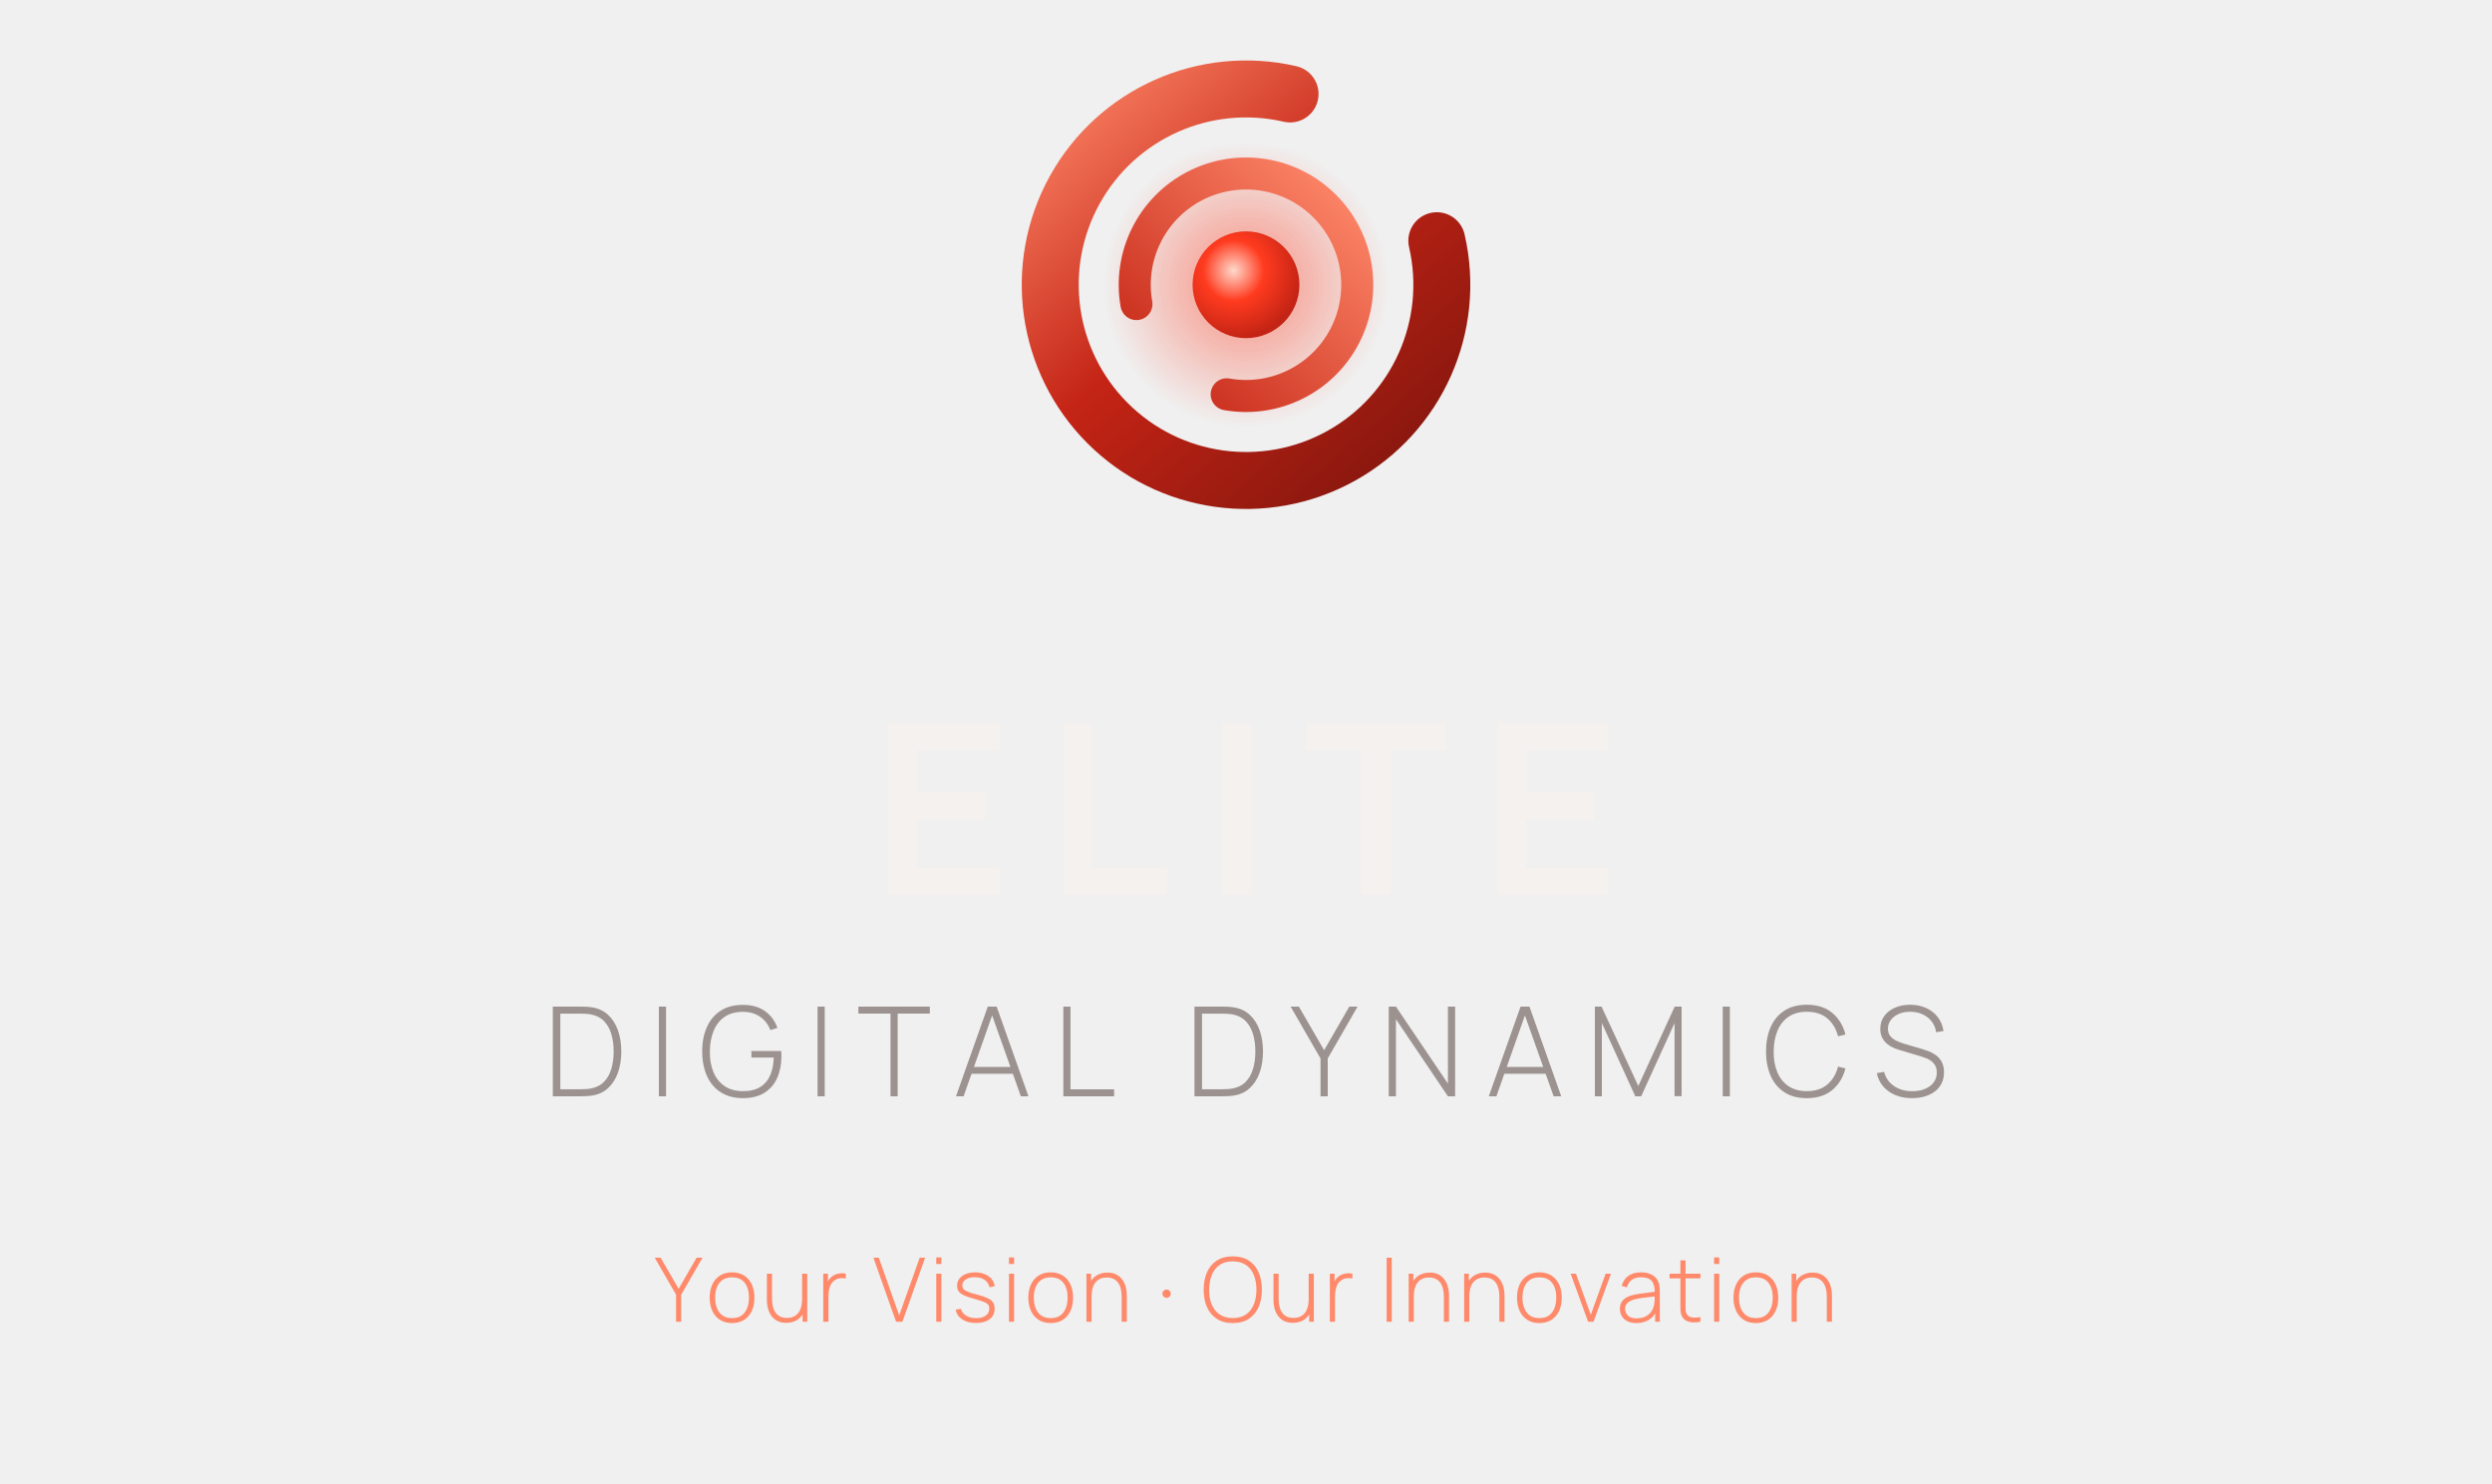
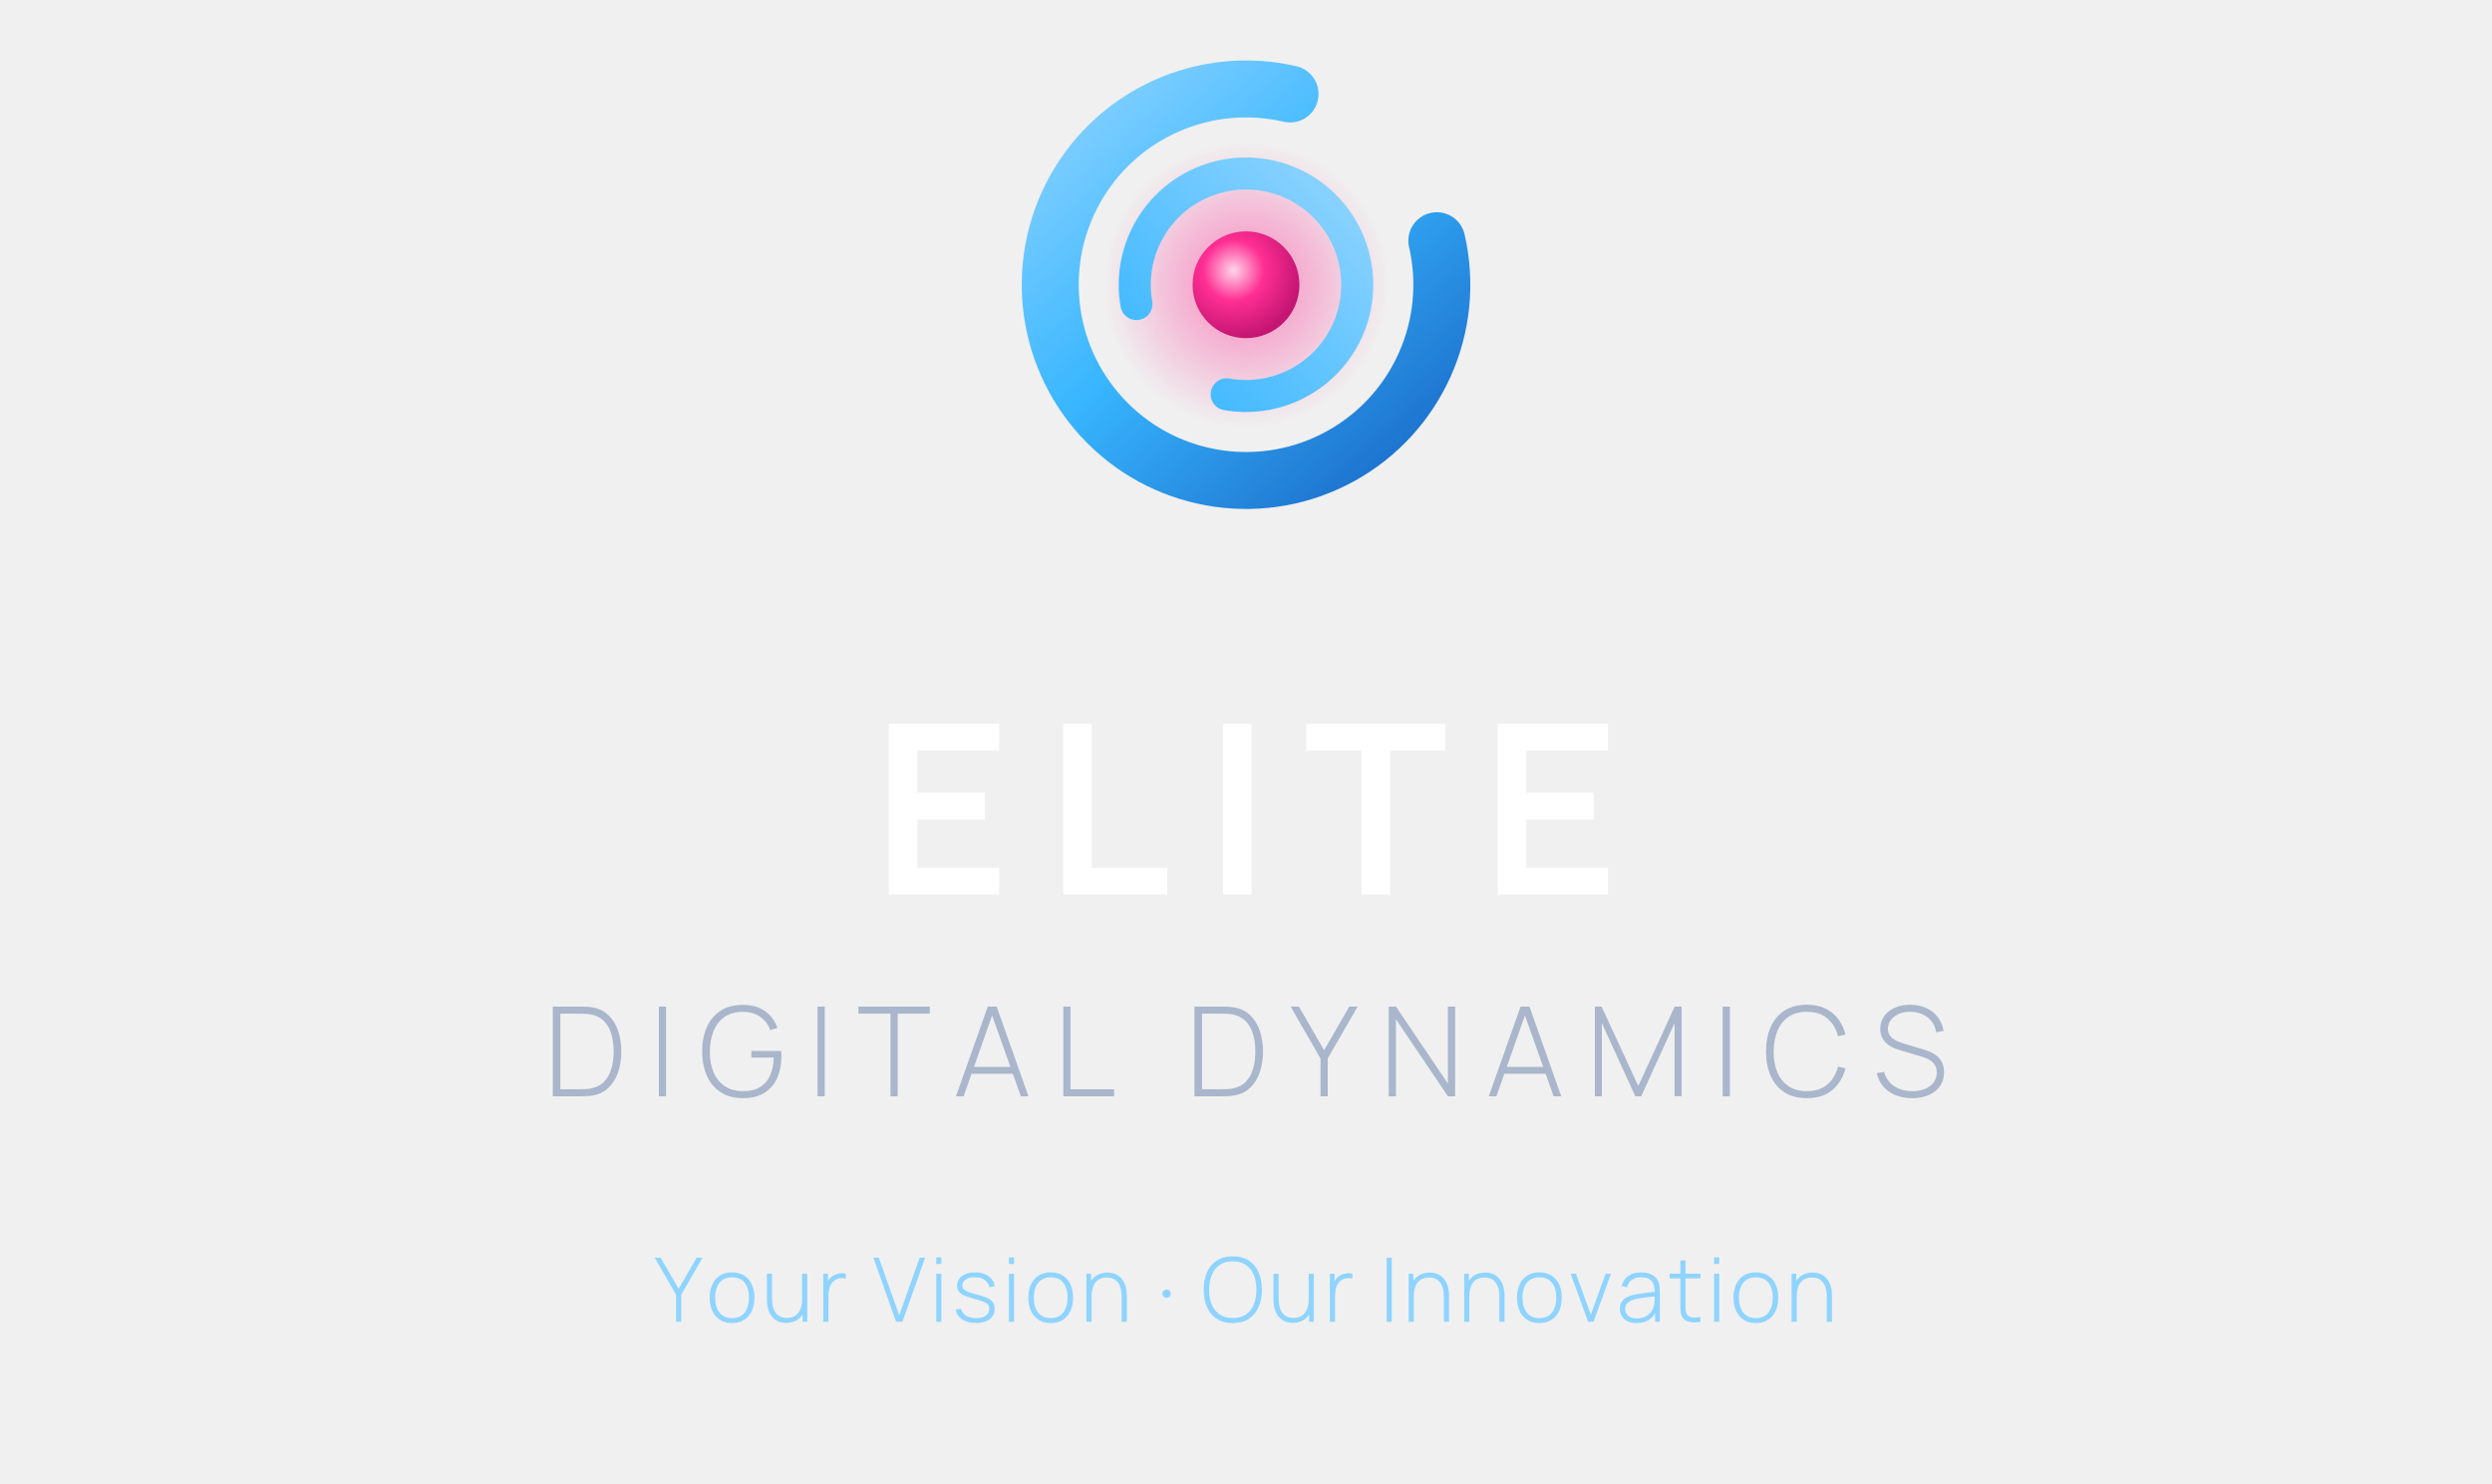
<svg xmlns="http://www.w3.org/2000/svg" width="420" height="250" viewBox="0 0 420 250" role="img" aria-label="Elite Digital Dynamics, Your Vision Our Innovation">
  <g transform="translate(162.0 0) scale(1.5)">
    <defs>
      <linearGradient id="rings" x1="10" y1="8" x2="54" y2="58" gradientUnits="userSpaceOnUse">
-         <stop offset="0" stop-color="#FF8A6B" />
-         <stop offset=".45" stop-color="#C42415" />
-         <stop offset="1" stop-color="#7A140D" />
+         <stop offset="0" stop-color="#8FD4FF" />
+         <stop offset=".45" stop-color="#38B6FF" />
+         <stop offset="1" stop-color="#1560C0" />
      </linearGradient>
      <linearGradient id="inners" x1="44" y1="20" x2="20" y2="44" gradientUnits="userSpaceOnUse">
-         <stop offset="0" stop-color="#FF8A6B" />
-         <stop offset="1" stop-color="#C42415" />
+         <stop offset="0" stop-color="#8FD4FF" />
+         <stop offset="1" stop-color="#38B6FF" />
      </linearGradient>
      <radialGradient id="cores" cx="30.6" cy="30.4" r="7.6" gradientUnits="userSpaceOnUse">
-         <stop offset="0" stop-color="#FFD9CC" />
-         <stop offset=".45" stop-color="#FF3B1F" />
-         <stop offset="1" stop-color="#C42415" />
+         <stop offset="0" stop-color="#FFD6EA" />
+         <stop offset=".45" stop-color="#FF2E93" />
+         <stop offset="1" stop-color="#C41572" />
      </radialGradient>
      <radialGradient id="glows" cx="32" cy="32" r="16" gradientUnits="userSpaceOnUse">
-         <stop offset="0" stop-color="#FF3B1F" stop-opacity=".55" />
-         <stop offset="1" stop-color="#FF3B1F" stop-opacity="0" />
+         <stop offset="0" stop-color="#FF2E93" stop-opacity=".55" />
+         <stop offset="1" stop-color="#FF2E93" stop-opacity="0" />
      </radialGradient>
    </defs>
    <circle cx="32" cy="32" r="16" fill="url(#glows)" />
    <path d="M53.44 27.05A22 22 0 1 1 36.95 10.56" fill="none" stroke="url(#rings)" stroke-width="6.4" stroke-linecap="round" />
    <path d="M19.69 34.17A12.5 12.5 0 1 1 29.83 44.31" fill="none" stroke="url(#inners)" stroke-width="3.6" stroke-linecap="round" />
    <circle cx="32" cy="32" r="6" fill="url(#cores)" />
  </g>
-   <path transform="translate(146.99 150.8)" d="M2.8 0.0V-28.8H21.4V-24.28H7.62V-17.18H19.0V-12.66H7.62V-4.52H21.4V0.0Z M32.2 0.0V-28.8H37.02V-4.52H49.74V0.0Z M59.14 0.0V-28.8H63.96V0.0Z M82.48 0.0V-24.28H73.16V-28.8H96.62V-24.28H87.3V0.0Z M105.42 0.0V-28.8H124.02V-24.28H110.24V-17.18H121.62V-12.66H110.24V-4.52H124.02V0.0Z" fill="#F5F1EF" />
-   <path transform="translate(91.6965 184.8)" d="M1.47 0.0V-15.12H5.975Q6.237 -15.12 6.83 -15.11Q7.424 -15.099 7.959 -15.015Q9.66 -14.784 10.784 -13.739Q11.907 -12.695 12.463 -11.093Q13.02 -9.492 13.02 -7.56Q13.02 -5.618 12.463 -4.016Q11.907 -2.415 10.784 -1.375Q9.66 -0.336 7.959 -0.105Q7.424 -0.032 6.82 -0.016Q6.216 0.0 5.975 0.0ZM2.741 -1.187H5.975Q6.447 -1.187 6.951 -1.213Q7.455 -1.239 7.812 -1.302Q9.219 -1.554 10.08 -2.42Q10.941 -3.287 11.335 -4.615Q11.729 -5.943 11.729 -7.56Q11.729 -9.188 11.329 -10.516Q10.931 -11.844 10.07 -12.71Q9.209 -13.577 7.812 -13.818Q7.455 -13.881 6.935 -13.907Q6.416 -13.934 5.975 -13.934H2.741Z M19.352 0.0V-15.12H20.559V0.0Z M33.495 0.315Q31.847 0.315 30.571 -0.252Q29.295 -0.819 28.424 -1.859Q27.552 -2.898 27.101 -4.347Q26.649 -5.796 26.649 -7.56Q26.649 -9.902 27.442 -11.671Q28.235 -13.44 29.757 -14.427Q31.28 -15.414 33.495 -15.414Q35.784 -15.414 37.259 -14.343Q38.735 -13.272 39.333 -11.529L38.136 -11.162Q37.611 -12.558 36.43 -13.393Q35.248 -14.228 33.526 -14.238Q31.668 -14.238 30.434 -13.393Q29.201 -12.548 28.581 -11.036Q27.962 -9.524 27.941 -7.56Q27.92 -5.597 28.544 -4.09Q29.169 -2.583 30.419 -1.727Q31.668 -0.872 33.526 -0.872Q35.301 -0.861 36.43 -1.565Q37.559 -2.268 38.11 -3.544Q38.661 -4.82 38.703 -6.531H34.944V-7.634H39.963Q39.995 -7.371 40 -7.119Q40.005 -6.867 40.005 -6.731Q40.005 -4.725 39.307 -3.129Q38.609 -1.533 37.165 -0.609Q35.721 0.315 33.495 0.315Z M46.095 0.0V-15.12H47.303V0.0Z M58.391 0.0V-13.944H52.973V-15.12H65.016V-13.944H59.598V0.0Z M69.426 0.0 74.781 -15.12H76.282L81.638 0.0H80.356L75.212 -14.49H75.82L70.707 0.0ZM71.641 -3.801V-4.946H79.412V-3.801Z M87.518 0.0V-15.12H88.725V-1.176H96.075V0.0Z  M109.62 0.0V-15.12H114.125Q114.387 -15.12 114.98 -15.11Q115.574 -15.099 116.109 -15.015Q117.81 -14.784 118.934 -13.739Q120.057 -12.695 120.614 -11.093Q121.17 -9.492 121.17 -7.56Q121.17 -5.618 120.614 -4.016Q120.057 -2.415 118.934 -1.375Q117.81 -0.336 116.109 -0.105Q115.574 -0.032 114.97 -0.016Q114.366 0.0 114.125 0.0ZM110.891 -1.187H114.125Q114.597 -1.187 115.101 -1.213Q115.605 -1.239 115.962 -1.302Q117.369 -1.554 118.23 -2.42Q119.091 -3.287 119.485 -4.615Q119.879 -5.943 119.879 -7.56Q119.879 -9.188 119.48 -10.516Q119.081 -11.844 118.22 -12.71Q117.359 -13.577 115.962 -13.818Q115.605 -13.881 115.085 -13.907Q114.566 -13.934 114.125 -13.934H110.891Z M130.862 0.0V-6.384L125.822 -15.12H127.218L131.471 -7.77L135.713 -15.12H137.109L132.08 -6.384V0.0Z M142.359 0.0V-15.12H143.577L152.334 -2.153V-15.12H153.552V0.0H152.334L143.577 -12.989V0.0Z M159.222 0.0 164.577 -15.12H166.079L171.434 0.0H170.153L165.008 -14.49H165.617L160.503 0.0ZM161.438 -3.801V-4.946H169.208V-3.801Z M177.104 0.0V-15.12H178.227L184.422 -1.743L190.554 -15.12H191.72V-0.021H190.533V-12.338L184.905 0.0H183.918L178.28 -12.338V0.0Z M198.65 0.0V-15.12H199.857V0.0Z M212.825 0.315Q210.567 0.315 209.034 -0.688Q207.501 -1.691 206.724 -3.465Q205.947 -5.24 205.947 -7.56Q205.947 -9.881 206.724 -11.655Q207.501 -13.43 209.034 -14.432Q210.567 -15.435 212.825 -15.435Q215.46 -15.435 217.103 -14.07Q218.747 -12.705 219.335 -10.416L218.085 -10.112Q217.602 -12.012 216.284 -13.13Q214.967 -14.249 212.825 -14.249Q210.966 -14.249 209.732 -13.398Q208.499 -12.548 207.874 -11.036Q207.249 -9.524 207.239 -7.56Q207.218 -5.597 207.842 -4.09Q208.467 -2.583 209.717 -1.727Q210.966 -0.872 212.825 -0.872Q214.967 -0.872 216.284 -1.995Q217.602 -3.119 218.085 -5.009L219.335 -4.704Q218.747 -2.415 217.103 -1.05Q215.46 0.315 212.825 0.315Z M230.559 0.315Q229.005 0.315 227.761 -0.2Q226.517 -0.714 225.703 -1.659Q224.889 -2.604 224.616 -3.906L225.855 -4.116Q226.244 -2.604 227.519 -1.733Q228.795 -0.861 230.591 -0.861Q231.809 -0.861 232.743 -1.25Q233.678 -1.638 234.203 -2.347Q234.728 -3.056 234.728 -4.001Q234.728 -4.683 234.481 -5.145Q234.234 -5.607 233.846 -5.906Q233.457 -6.206 233.016 -6.389Q232.575 -6.573 232.187 -6.689L228.386 -7.823Q227.63 -8.043 227.036 -8.374Q226.443 -8.705 226.039 -9.14Q225.635 -9.576 225.419 -10.133Q225.204 -10.689 225.204 -11.372Q225.204 -12.59 225.855 -13.503Q226.506 -14.417 227.645 -14.926Q228.785 -15.435 230.265 -15.435Q231.756 -15.425 232.943 -14.884Q234.129 -14.343 234.89 -13.356Q235.652 -12.369 235.872 -11.014L234.623 -10.794Q234.476 -11.834 233.872 -12.611Q233.268 -13.388 232.334 -13.818Q231.399 -14.249 230.255 -14.249Q229.152 -14.259 228.307 -13.881Q227.462 -13.503 226.979 -12.863Q226.496 -12.222 226.496 -11.414Q226.496 -10.574 226.952 -10.075Q227.409 -9.576 228.076 -9.293Q228.743 -9.009 229.352 -8.831L232.397 -7.928Q232.827 -7.802 233.426 -7.571Q234.024 -7.34 234.602 -6.914Q235.179 -6.489 235.562 -5.791Q235.946 -5.093 235.946 -4.043Q235.946 -3.024 235.557 -2.216Q235.169 -1.407 234.444 -0.845Q233.72 -0.284 232.733 0.016Q231.746 0.315 230.559 0.315Z" fill="#9C9391" />
-   <path transform="translate(110.3438 222.8)" d="M3.6 0.0V-4.56L0.0 -10.8H0.997L4.035 -5.55L7.065 -10.8H8.062L4.47 -4.56V0.0Z M13.035 0.225Q11.828 0.225 10.988 -0.323Q10.147 -0.87 9.705 -1.837Q9.262 -2.805 9.262 -4.065Q9.262 -5.332 9.712 -6.296Q10.162 -7.26 11.006 -7.792Q11.85 -8.325 13.035 -8.325Q14.242 -8.325 15.086 -7.781Q15.93 -7.237 16.369 -6.277Q16.807 -5.317 16.807 -4.065Q16.807 -2.782 16.365 -1.819Q15.922 -0.855 15.075 -0.315Q14.227 0.225 13.035 0.225ZM13.035 -0.615Q14.467 -0.615 15.176 -1.575Q15.885 -2.535 15.885 -4.065Q15.885 -5.625 15.172 -6.555Q14.46 -7.485 13.035 -7.485Q12.067 -7.485 11.438 -7.046Q10.807 -6.607 10.496 -5.839Q10.185 -5.07 10.185 -4.065Q10.185 -2.505 10.909 -1.56Q11.633 -0.615 13.035 -0.615Z M22.17 0.188Q21.503 0.188 20.974 -0.007Q20.445 -0.202 20.055 -0.559Q19.665 -0.915 19.41 -1.399Q19.155 -1.882 19.031 -2.46Q18.907 -3.038 18.907 -3.667V-8.1H19.777V-3.885Q19.777 -3.12 19.931 -2.52Q20.085 -1.92 20.396 -1.5Q20.707 -1.08 21.176 -0.863Q21.645 -0.645 22.282 -0.645Q22.942 -0.645 23.426 -0.874Q23.91 -1.103 24.221 -1.515Q24.532 -1.927 24.686 -2.494Q24.84 -3.06 24.84 -3.728L25.523 -3.645Q25.523 -2.333 25.076 -1.481Q24.63 -0.63 23.873 -0.221Q23.115 0.188 22.17 0.188ZM24.922 0.0V-1.823H24.84V-8.1H25.71V0.0Z M28.41 0.0V-8.1H29.197V-6.157L29.002 -6.412Q29.137 -6.757 29.344 -7.054Q29.55 -7.35 29.767 -7.537Q30.09 -7.837 30.525 -7.991Q30.96 -8.145 31.402 -8.171Q31.845 -8.197 32.205 -8.1V-7.282Q31.725 -7.395 31.185 -7.327Q30.645 -7.26 30.172 -6.862Q29.76 -6.502 29.572 -6.026Q29.385 -5.55 29.332 -5.029Q29.28 -4.507 29.28 -4.013V0.0Z  M40.68 0.0 36.855 -10.8H37.77L41.205 -1.08L44.663 -10.8H45.578L41.752 0.0Z M47.453 -9.735V-10.838H48.315V-9.735ZM47.453 0.0V-8.1H48.315V0.0Z M54.157 0.21Q52.755 0.21 51.844 -0.383Q50.932 -0.975 50.715 -2.032L51.6 -2.183Q51.787 -1.462 52.485 -1.035Q53.182 -0.607 54.195 -0.607Q55.2 -0.607 55.792 -1.035Q56.385 -1.462 56.385 -2.205Q56.385 -2.61 56.201 -2.869Q56.017 -3.127 55.477 -3.345Q54.937 -3.562 53.872 -3.855Q52.747 -4.155 52.114 -4.455Q51.48 -4.755 51.221 -5.137Q50.962 -5.52 50.962 -6.075Q50.962 -6.742 51.345 -7.249Q51.727 -7.755 52.414 -8.04Q53.1 -8.325 54 -8.325Q54.9 -8.325 55.62 -8.029Q56.34 -7.732 56.782 -7.204Q57.225 -6.675 57.292 -5.978L56.407 -5.812Q56.28 -6.592 55.62 -7.046Q54.96 -7.5 53.97 -7.507Q53.032 -7.522 52.44 -7.136Q51.847 -6.75 51.847 -6.12Q51.847 -5.76 52.054 -5.509Q52.26 -5.257 52.785 -5.047Q53.31 -4.837 54.27 -4.598Q55.44 -4.297 56.096 -3.982Q56.752 -3.667 57.022 -3.244Q57.292 -2.82 57.292 -2.197Q57.292 -1.073 56.456 -0.431Q55.62 0.21 54.157 0.21Z M59.707 -9.735V-10.838H60.57V-9.735ZM59.707 0.0V-8.1H60.57V0.0Z M66.742 0.225Q65.535 0.225 64.695 -0.323Q63.855 -0.87 63.412 -1.837Q62.97 -2.805 62.97 -4.065Q62.97 -5.332 63.42 -6.296Q63.87 -7.26 64.714 -7.792Q65.557 -8.325 66.742 -8.325Q67.95 -8.325 68.794 -7.781Q69.637 -7.237 70.076 -6.277Q70.515 -5.317 70.515 -4.065Q70.515 -2.782 70.072 -1.819Q69.63 -0.855 68.782 -0.315Q67.935 0.225 66.742 0.225ZM66.742 -0.615Q68.175 -0.615 68.884 -1.575Q69.592 -2.535 69.592 -4.065Q69.592 -5.625 68.88 -6.555Q68.167 -7.485 66.742 -7.485Q65.775 -7.485 65.145 -7.046Q64.515 -6.607 64.204 -5.839Q63.892 -5.07 63.892 -4.065Q63.892 -2.505 64.616 -1.56Q65.34 -0.615 66.742 -0.615Z M78.697 0.0V-4.215Q78.697 -4.98 78.544 -5.58Q78.39 -6.18 78.079 -6.6Q77.767 -7.02 77.299 -7.237Q76.83 -7.455 76.192 -7.455Q75.532 -7.455 75.049 -7.226Q74.565 -6.997 74.254 -6.585Q73.942 -6.172 73.789 -5.606Q73.635 -5.04 73.635 -4.372L72.952 -4.455Q72.952 -5.768 73.399 -6.619Q73.845 -7.47 74.602 -7.879Q75.36 -8.287 76.305 -8.287Q76.972 -8.287 77.501 -8.092Q78.03 -7.897 78.42 -7.541Q78.81 -7.185 79.065 -6.701Q79.32 -6.217 79.444 -5.64Q79.567 -5.062 79.567 -4.433V0.0ZM72.765 0.0V-8.1H73.552V-6.277H73.635V0.0Z  M86.287 -4.027Q85.987 -4.027 85.777 -4.226Q85.567 -4.425 85.567 -4.725Q85.567 -5.032 85.777 -5.227Q85.987 -5.422 86.287 -5.422Q86.565 -5.422 86.767 -5.227Q86.97 -5.032 86.97 -4.725Q86.97 -4.425 86.767 -4.226Q86.565 -4.027 86.287 -4.027Z  M97.432 0.225Q95.82 0.225 94.725 -0.491Q93.63 -1.208 93.075 -2.475Q92.52 -3.742 92.52 -5.4Q92.52 -7.058 93.075 -8.325Q93.63 -9.592 94.725 -10.309Q95.82 -11.025 97.432 -11.025Q99.045 -11.025 100.136 -10.309Q101.227 -9.592 101.782 -8.325Q102.337 -7.058 102.337 -5.4Q102.337 -3.742 101.782 -2.475Q101.227 -1.208 100.136 -0.491Q99.045 0.225 97.432 0.225ZM97.432 -0.622Q98.76 -0.615 99.645 -1.226Q100.53 -1.837 100.972 -2.917Q101.415 -3.998 101.415 -5.4Q101.415 -6.802 100.972 -7.883Q100.53 -8.963 99.645 -9.57Q98.76 -10.178 97.432 -10.178Q96.105 -10.185 95.224 -9.578Q94.342 -8.97 93.9 -7.886Q93.457 -6.802 93.442 -5.4Q93.427 -3.998 93.874 -2.921Q94.32 -1.845 95.212 -1.234Q96.105 -0.622 97.432 -0.622Z M107.55 0.188Q106.882 0.188 106.354 -0.007Q105.825 -0.202 105.435 -0.559Q105.045 -0.915 104.79 -1.399Q104.535 -1.882 104.411 -2.46Q104.287 -3.038 104.287 -3.667V-8.1H105.157V-3.885Q105.157 -3.12 105.311 -2.52Q105.465 -1.92 105.776 -1.5Q106.087 -1.08 106.556 -0.863Q107.025 -0.645 107.662 -0.645Q108.322 -0.645 108.806 -0.874Q109.29 -1.103 109.601 -1.515Q109.912 -1.927 110.066 -2.494Q110.22 -3.06 110.22 -3.728L110.902 -3.645Q110.902 -2.333 110.456 -1.481Q110.01 -0.63 109.252 -0.221Q108.495 0.188 107.55 0.188ZM110.302 0.0V-1.823H110.22V-8.1H111.09V0.0Z M113.79 0.0V-8.1H114.577V-6.157L114.382 -6.412Q114.517 -6.757 114.724 -7.054Q114.93 -7.35 115.147 -7.537Q115.47 -7.837 115.905 -7.991Q116.34 -8.145 116.782 -8.171Q117.225 -8.197 117.585 -8.1V-7.282Q117.105 -7.395 116.565 -7.327Q116.025 -7.26 115.552 -6.862Q115.14 -6.502 114.952 -6.026Q114.765 -5.55 114.712 -5.029Q114.66 -4.507 114.66 -4.013V0.0Z  M123.36 0.0V-10.8H124.222V0.0Z M133.005 0.0V-4.215Q133.005 -4.98 132.851 -5.58Q132.697 -6.18 132.386 -6.6Q132.075 -7.02 131.606 -7.237Q131.137 -7.455 130.5 -7.455Q129.84 -7.455 129.356 -7.226Q128.872 -6.997 128.561 -6.585Q128.25 -6.172 128.096 -5.606Q127.942 -5.04 127.942 -4.372L127.26 -4.455Q127.26 -5.768 127.706 -6.619Q128.152 -7.47 128.91 -7.879Q129.667 -8.287 130.612 -8.287Q131.28 -8.287 131.809 -8.092Q132.337 -7.897 132.727 -7.541Q133.117 -7.185 133.372 -6.701Q133.627 -6.217 133.751 -5.64Q133.875 -5.062 133.875 -4.433V0.0ZM127.072 0.0V-8.1H127.86V-6.277H127.942V0.0Z M142.357 0.0V-4.215Q142.357 -4.98 142.204 -5.58Q142.05 -6.18 141.739 -6.6Q141.427 -7.02 140.959 -7.237Q140.49 -7.455 139.852 -7.455Q139.192 -7.455 138.709 -7.226Q138.225 -6.997 137.914 -6.585Q137.602 -6.172 137.449 -5.606Q137.295 -5.04 137.295 -4.372L136.612 -4.455Q136.612 -5.768 137.059 -6.619Q137.505 -7.47 138.262 -7.879Q139.02 -8.287 139.965 -8.287Q140.632 -8.287 141.161 -8.092Q141.69 -7.897 142.08 -7.541Q142.47 -7.185 142.725 -6.701Q142.98 -6.217 143.104 -5.64Q143.227 -5.062 143.227 -4.433V0.0ZM136.425 0.0V-8.1H137.212V-6.277H137.295V0.0Z M149.1 0.225Q147.892 0.225 147.052 -0.323Q146.212 -0.87 145.77 -1.837Q145.327 -2.805 145.327 -4.065Q145.327 -5.332 145.777 -6.296Q146.227 -7.26 147.071 -7.792Q147.915 -8.325 149.1 -8.325Q150.307 -8.325 151.151 -7.781Q151.995 -7.237 152.434 -6.277Q152.872 -5.317 152.872 -4.065Q152.872 -2.782 152.43 -1.819Q151.987 -0.855 151.14 -0.315Q150.292 0.225 149.1 0.225ZM149.1 -0.615Q150.532 -0.615 151.241 -1.575Q151.95 -2.535 151.95 -4.065Q151.95 -5.625 151.237 -6.555Q150.525 -7.485 149.1 -7.485Q148.132 -7.485 147.502 -7.046Q146.872 -6.607 146.561 -5.839Q146.25 -5.07 146.25 -4.065Q146.25 -2.505 146.974 -1.56Q147.697 -0.615 149.1 -0.615Z M157.312 0.0 154.372 -8.1H155.265L157.77 -1.177L160.267 -8.1H161.167L158.227 0.0Z M165.457 0.225Q164.52 0.225 163.901 -0.105Q163.282 -0.435 162.975 -0.979Q162.667 -1.522 162.667 -2.16Q162.667 -2.85 162.956 -3.315Q163.245 -3.78 163.729 -4.065Q164.212 -4.35 164.797 -4.492Q165.465 -4.643 166.237 -4.751Q167.01 -4.86 167.711 -4.942Q168.412 -5.025 168.855 -5.085L168.54 -4.897Q168.57 -6.21 168.049 -6.851Q167.527 -7.492 166.215 -7.492Q165.292 -7.492 164.696 -7.076Q164.1 -6.66 163.86 -5.79L162.975 -6.037Q163.252 -7.14 164.092 -7.732Q164.932 -8.325 166.245 -8.325Q167.362 -8.325 168.124 -7.89Q168.885 -7.455 169.185 -6.667Q169.312 -6.345 169.357 -5.914Q169.402 -5.482 169.402 -5.047V0.0H168.615V-2.13L168.907 -2.055Q168.54 -0.96 167.625 -0.367Q166.71 0.225 165.457 0.225ZM165.502 -0.57Q166.327 -0.57 166.95 -0.866Q167.572 -1.162 167.959 -1.699Q168.345 -2.235 168.45 -2.962Q168.525 -3.367 168.532 -3.84Q168.54 -4.312 168.54 -4.537L168.915 -4.297Q168.427 -4.237 167.749 -4.17Q167.07 -4.103 166.365 -4.005Q165.66 -3.907 165.09 -3.757Q164.737 -3.66 164.381 -3.476Q164.025 -3.292 163.789 -2.97Q163.552 -2.647 163.552 -2.152Q163.552 -1.785 163.736 -1.417Q163.92 -1.05 164.347 -0.81Q164.775 -0.57 165.502 -0.57Z M176.25 0.0Q175.605 0.142 174.975 0.109Q174.345 0.075 173.854 -0.176Q173.362 -0.427 173.115 -0.953Q172.912 -1.38 172.89 -1.815Q172.867 -2.25 172.867 -2.812V-10.35H173.737V-2.827Q173.737 -2.317 173.749 -1.984Q173.76 -1.65 173.902 -1.373Q174.172 -0.855 174.757 -0.746Q175.342 -0.637 176.25 -0.78ZM171.052 -7.312V-8.1H176.25V-7.312Z M178.552 -9.735V-10.838H179.415V-9.735ZM178.552 0.0V-8.1H179.415V0.0Z M185.587 0.225Q184.38 0.225 183.54 -0.323Q182.7 -0.87 182.257 -1.837Q181.815 -2.805 181.815 -4.065Q181.815 -5.332 182.265 -6.296Q182.715 -7.26 183.559 -7.792Q184.402 -8.325 185.587 -8.325Q186.795 -8.325 187.639 -7.781Q188.482 -7.237 188.921 -6.277Q189.36 -5.317 189.36 -4.065Q189.36 -2.782 188.917 -1.819Q188.475 -0.855 187.627 -0.315Q186.78 0.225 185.587 0.225ZM185.587 -0.615Q187.02 -0.615 187.729 -1.575Q188.437 -2.535 188.437 -4.065Q188.437 -5.625 187.725 -6.555Q187.012 -7.485 185.587 -7.485Q184.62 -7.485 183.99 -7.046Q183.36 -6.607 183.049 -5.839Q182.737 -5.07 182.737 -4.065Q182.737 -2.505 183.461 -1.56Q184.185 -0.615 185.587 -0.615Z M197.542 0.0V-4.215Q197.542 -4.98 197.389 -5.58Q197.235 -6.18 196.924 -6.6Q196.612 -7.02 196.144 -7.237Q195.675 -7.455 195.037 -7.455Q194.377 -7.455 193.894 -7.226Q193.41 -6.997 193.099 -6.585Q192.787 -6.172 192.634 -5.606Q192.48 -5.04 192.48 -4.372L191.797 -4.455Q191.797 -5.768 192.244 -6.619Q192.69 -7.47 193.447 -7.879Q194.205 -8.287 195.15 -8.287Q195.817 -8.287 196.346 -8.092Q196.875 -7.897 197.265 -7.541Q197.655 -7.185 197.91 -6.701Q198.165 -6.217 198.289 -5.64Q198.412 -5.062 198.412 -4.433V0.0ZM191.61 0.0V-8.1H192.397V-6.277H192.48V0.0Z" fill="#FF8A6B" />
+   <path transform="translate(146.99 150.8)" d="M2.8 0.0V-28.8H21.4V-24.28H7.62V-17.18H19.0V-12.66H7.62V-4.52H21.4V0.0Z M32.2 0.0V-28.8H37.02V-4.52H49.74V0.0Z M59.14 0.0V-28.8H63.96V0.0Z M82.48 0.0V-24.28H73.16V-28.8H96.62V-24.28H87.3V0.0Z M105.42 0.0V-28.8H124.02V-24.28H110.24V-17.18H121.62V-12.66H110.24V-4.52H124.02V0.0Z" fill="#FFFFFF" />
+   <path transform="translate(91.6965 184.8)" d="M1.47 0.0V-15.12H5.975Q6.237 -15.12 6.83 -15.11Q7.424 -15.099 7.959 -15.015Q9.66 -14.784 10.784 -13.739Q11.907 -12.695 12.463 -11.093Q13.02 -9.492 13.02 -7.56Q13.02 -5.618 12.463 -4.016Q11.907 -2.415 10.784 -1.375Q9.66 -0.336 7.959 -0.105Q7.424 -0.032 6.82 -0.016Q6.216 0.0 5.975 0.0ZM2.741 -1.187H5.975Q6.447 -1.187 6.951 -1.213Q7.455 -1.239 7.812 -1.302Q9.219 -1.554 10.08 -2.42Q10.941 -3.287 11.335 -4.615Q11.729 -5.943 11.729 -7.56Q11.729 -9.188 11.329 -10.516Q10.931 -11.844 10.07 -12.71Q9.209 -13.577 7.812 -13.818Q7.455 -13.881 6.935 -13.907Q6.416 -13.934 5.975 -13.934H2.741Z M19.352 0.0V-15.12H20.559V0.0Z M33.495 0.315Q31.847 0.315 30.571 -0.252Q29.295 -0.819 28.424 -1.859Q27.552 -2.898 27.101 -4.347Q26.649 -5.796 26.649 -7.56Q26.649 -9.902 27.442 -11.671Q28.235 -13.44 29.757 -14.427Q31.28 -15.414 33.495 -15.414Q35.784 -15.414 37.259 -14.343Q38.735 -13.272 39.333 -11.529L38.136 -11.162Q37.611 -12.558 36.43 -13.393Q35.248 -14.228 33.526 -14.238Q31.668 -14.238 30.434 -13.393Q29.201 -12.548 28.581 -11.036Q27.962 -9.524 27.941 -7.56Q27.92 -5.597 28.544 -4.09Q29.169 -2.583 30.419 -1.727Q31.668 -0.872 33.526 -0.872Q35.301 -0.861 36.43 -1.565Q37.559 -2.268 38.11 -3.544Q38.661 -4.82 38.703 -6.531H34.944V-7.634H39.963Q39.995 -7.371 40 -7.119Q40.005 -6.867 40.005 -6.731Q40.005 -4.725 39.307 -3.129Q38.609 -1.533 37.165 -0.609Q35.721 0.315 33.495 0.315Z M46.095 0.0V-15.12H47.303V0.0Z M58.391 0.0V-13.944H52.973V-15.12H65.016V-13.944H59.598V0.0Z M69.426 0.0 74.781 -15.12H76.282L81.638 0.0H80.356L75.212 -14.49H75.82L70.707 0.0ZM71.641 -3.801V-4.946H79.412V-3.801Z M87.518 0.0V-15.12H88.725V-1.176H96.075V0.0Z  M109.62 0.0V-15.12H114.125Q114.387 -15.12 114.98 -15.11Q115.574 -15.099 116.109 -15.015Q117.81 -14.784 118.934 -13.739Q120.057 -12.695 120.614 -11.093Q121.17 -9.492 121.17 -7.56Q121.17 -5.618 120.614 -4.016Q120.057 -2.415 118.934 -1.375Q117.81 -0.336 116.109 -0.105Q115.574 -0.032 114.97 -0.016Q114.366 0.0 114.125 0.0ZM110.891 -1.187H114.125Q114.597 -1.187 115.101 -1.213Q115.605 -1.239 115.962 -1.302Q117.369 -1.554 118.23 -2.42Q119.091 -3.287 119.485 -4.615Q119.879 -5.943 119.879 -7.56Q119.879 -9.188 119.48 -10.516Q119.081 -11.844 118.22 -12.71Q117.359 -13.577 115.962 -13.818Q115.605 -13.881 115.085 -13.907Q114.566 -13.934 114.125 -13.934H110.891Z M130.862 0.0V-6.384L125.822 -15.12H127.218L131.471 -7.77L135.713 -15.12H137.109L132.08 -6.384V0.0Z M142.359 0.0V-15.12H143.577L152.334 -2.153V-15.12H153.552V0.0H152.334L143.577 -12.989V0.0Z M159.222 0.0 164.577 -15.12H166.079L171.434 0.0H170.153L165.008 -14.49H165.617L160.503 0.0ZM161.438 -3.801V-4.946H169.208V-3.801Z M177.104 0.0V-15.12H178.227L184.422 -1.743L190.554 -15.12H191.72V-0.021H190.533V-12.338L184.905 0.0H183.918L178.28 -12.338V0.0Z M198.65 0.0V-15.12H199.857V0.0Z M212.825 0.315Q210.567 0.315 209.034 -0.688Q207.501 -1.691 206.724 -3.465Q205.947 -5.24 205.947 -7.56Q205.947 -9.881 206.724 -11.655Q207.501 -13.43 209.034 -14.432Q210.567 -15.435 212.825 -15.435Q215.46 -15.435 217.103 -14.07Q218.747 -12.705 219.335 -10.416L218.085 -10.112Q217.602 -12.012 216.284 -13.13Q214.967 -14.249 212.825 -14.249Q210.966 -14.249 209.732 -13.398Q208.499 -12.548 207.874 -11.036Q207.249 -9.524 207.239 -7.56Q207.218 -5.597 207.842 -4.09Q208.467 -2.583 209.717 -1.727Q210.966 -0.872 212.825 -0.872Q214.967 -0.872 216.284 -1.995Q217.602 -3.119 218.085 -5.009L219.335 -4.704Q218.747 -2.415 217.103 -1.05Q215.46 0.315 212.825 0.315Z M230.559 0.315Q229.005 0.315 227.761 -0.2Q226.517 -0.714 225.703 -1.659Q224.889 -2.604 224.616 -3.906L225.855 -4.116Q226.244 -2.604 227.519 -1.733Q228.795 -0.861 230.591 -0.861Q231.809 -0.861 232.743 -1.25Q233.678 -1.638 234.203 -2.347Q234.728 -3.056 234.728 -4.001Q234.728 -4.683 234.481 -5.145Q234.234 -5.607 233.846 -5.906Q233.457 -6.206 233.016 -6.389Q232.575 -6.573 232.187 -6.689L228.386 -7.823Q227.63 -8.043 227.036 -8.374Q226.443 -8.705 226.039 -9.14Q225.635 -9.576 225.419 -10.133Q225.204 -10.689 225.204 -11.372Q225.204 -12.59 225.855 -13.503Q226.506 -14.417 227.645 -14.926Q228.785 -15.435 230.265 -15.435Q231.756 -15.425 232.943 -14.884Q234.129 -14.343 234.89 -13.356Q235.652 -12.369 235.872 -11.014L234.623 -10.794Q234.476 -11.834 233.872 -12.611Q233.268 -13.388 232.334 -13.818Q231.399 -14.249 230.255 -14.249Q229.152 -14.259 228.307 -13.881Q227.462 -13.503 226.979 -12.863Q226.496 -12.222 226.496 -11.414Q226.496 -10.574 226.952 -10.075Q227.409 -9.576 228.076 -9.293Q228.743 -9.009 229.352 -8.831L232.397 -7.928Q232.827 -7.802 233.426 -7.571Q234.024 -7.34 234.602 -6.914Q235.179 -6.489 235.562 -5.791Q235.946 -5.093 235.946 -4.043Q235.946 -3.024 235.557 -2.216Q235.169 -1.407 234.444 -0.845Q233.72 -0.284 232.733 0.016Q231.746 0.315 230.559 0.315Z" fill="#A9B6CC" />
+   <path transform="translate(110.3438 222.8)" d="M3.6 0.0V-4.56L0.0 -10.8H0.997L4.035 -5.55L7.065 -10.8H8.062L4.47 -4.56V0.0Z M13.035 0.225Q11.828 0.225 10.988 -0.323Q10.147 -0.87 9.705 -1.837Q9.262 -2.805 9.262 -4.065Q9.262 -5.332 9.712 -6.296Q10.162 -7.26 11.006 -7.792Q11.85 -8.325 13.035 -8.325Q14.242 -8.325 15.086 -7.781Q15.93 -7.237 16.369 -6.277Q16.807 -5.317 16.807 -4.065Q16.807 -2.782 16.365 -1.819Q15.922 -0.855 15.075 -0.315Q14.227 0.225 13.035 0.225ZM13.035 -0.615Q14.467 -0.615 15.176 -1.575Q15.885 -2.535 15.885 -4.065Q15.885 -5.625 15.172 -6.555Q14.46 -7.485 13.035 -7.485Q12.067 -7.485 11.438 -7.046Q10.807 -6.607 10.496 -5.839Q10.185 -5.07 10.185 -4.065Q10.185 -2.505 10.909 -1.56Q11.633 -0.615 13.035 -0.615Z M22.17 0.188Q21.503 0.188 20.974 -0.007Q20.445 -0.202 20.055 -0.559Q19.665 -0.915 19.41 -1.399Q19.155 -1.882 19.031 -2.46Q18.907 -3.038 18.907 -3.667V-8.1H19.777V-3.885Q19.777 -3.12 19.931 -2.52Q20.085 -1.92 20.396 -1.5Q20.707 -1.08 21.176 -0.863Q21.645 -0.645 22.282 -0.645Q22.942 -0.645 23.426 -0.874Q23.91 -1.103 24.221 -1.515Q24.532 -1.927 24.686 -2.494Q24.84 -3.06 24.84 -3.728L25.523 -3.645Q25.523 -2.333 25.076 -1.481Q24.63 -0.63 23.873 -0.221Q23.115 0.188 22.17 0.188ZM24.922 0.0V-1.823H24.84V-8.1H25.71V0.0Z M28.41 0.0V-8.1H29.197V-6.157L29.002 -6.412Q29.137 -6.757 29.344 -7.054Q29.55 -7.35 29.767 -7.537Q30.09 -7.837 30.525 -7.991Q30.96 -8.145 31.402 -8.171Q31.845 -8.197 32.205 -8.1V-7.282Q31.725 -7.395 31.185 -7.327Q30.645 -7.26 30.172 -6.862Q29.76 -6.502 29.572 -6.026Q29.385 -5.55 29.332 -5.029Q29.28 -4.507 29.28 -4.013V0.0Z  M40.68 0.0 36.855 -10.8H37.77L41.205 -1.08L44.663 -10.8H45.578L41.752 0.0Z M47.453 -9.735V-10.838H48.315V-9.735ZM47.453 0.0V-8.1H48.315V0.0Z M54.157 0.21Q52.755 0.21 51.844 -0.383Q50.932 -0.975 50.715 -2.032L51.6 -2.183Q51.787 -1.462 52.485 -1.035Q53.182 -0.607 54.195 -0.607Q55.2 -0.607 55.792 -1.035Q56.385 -1.462 56.385 -2.205Q56.385 -2.61 56.201 -2.869Q56.017 -3.127 55.477 -3.345Q54.937 -3.562 53.872 -3.855Q52.747 -4.155 52.114 -4.455Q51.48 -4.755 51.221 -5.137Q50.962 -5.52 50.962 -6.075Q50.962 -6.742 51.345 -7.249Q51.727 -7.755 52.414 -8.04Q53.1 -8.325 54 -8.325Q54.9 -8.325 55.62 -8.029Q56.34 -7.732 56.782 -7.204Q57.225 -6.675 57.292 -5.978L56.407 -5.812Q56.28 -6.592 55.62 -7.046Q54.96 -7.5 53.97 -7.507Q53.032 -7.522 52.44 -7.136Q51.847 -6.75 51.847 -6.12Q51.847 -5.76 52.054 -5.509Q52.26 -5.257 52.785 -5.047Q53.31 -4.837 54.27 -4.598Q55.44 -4.297 56.096 -3.982Q56.752 -3.667 57.022 -3.244Q57.292 -2.82 57.292 -2.197Q57.292 -1.073 56.456 -0.431Q55.62 0.21 54.157 0.21Z M59.707 -9.735V-10.838H60.57V-9.735ZM59.707 0.0V-8.1H60.57V0.0Z M66.742 0.225Q65.535 0.225 64.695 -0.323Q63.855 -0.87 63.412 -1.837Q62.97 -2.805 62.97 -4.065Q62.97 -5.332 63.42 -6.296Q63.87 -7.26 64.714 -7.792Q65.557 -8.325 66.742 -8.325Q67.95 -8.325 68.794 -7.781Q69.637 -7.237 70.076 -6.277Q70.515 -5.317 70.515 -4.065Q70.515 -2.782 70.072 -1.819Q69.63 -0.855 68.782 -0.315Q67.935 0.225 66.742 0.225ZM66.742 -0.615Q68.175 -0.615 68.884 -1.575Q69.592 -2.535 69.592 -4.065Q69.592 -5.625 68.88 -6.555Q68.167 -7.485 66.742 -7.485Q65.775 -7.485 65.145 -7.046Q64.515 -6.607 64.204 -5.839Q63.892 -5.07 63.892 -4.065Q63.892 -2.505 64.616 -1.56Q65.34 -0.615 66.742 -0.615Z M78.697 0.0V-4.215Q78.697 -4.98 78.544 -5.58Q78.39 -6.18 78.079 -6.6Q77.767 -7.02 77.299 -7.237Q76.83 -7.455 76.192 -7.455Q75.532 -7.455 75.049 -7.226Q74.565 -6.997 74.254 -6.585Q73.942 -6.172 73.789 -5.606Q73.635 -5.04 73.635 -4.372L72.952 -4.455Q72.952 -5.768 73.399 -6.619Q73.845 -7.47 74.602 -7.879Q75.36 -8.287 76.305 -8.287Q76.972 -8.287 77.501 -8.092Q78.03 -7.897 78.42 -7.541Q78.81 -7.185 79.065 -6.701Q79.32 -6.217 79.444 -5.64Q79.567 -5.062 79.567 -4.433V0.0ZM72.765 0.0V-8.1H73.552V-6.277H73.635V0.0Z  M86.287 -4.027Q85.987 -4.027 85.777 -4.226Q85.567 -4.425 85.567 -4.725Q85.567 -5.032 85.777 -5.227Q85.987 -5.422 86.287 -5.422Q86.565 -5.422 86.767 -5.227Q86.97 -5.032 86.97 -4.725Q86.97 -4.425 86.767 -4.226Q86.565 -4.027 86.287 -4.027Z  M97.432 0.225Q95.82 0.225 94.725 -0.491Q93.63 -1.208 93.075 -2.475Q92.52 -3.742 92.52 -5.4Q92.52 -7.058 93.075 -8.325Q93.63 -9.592 94.725 -10.309Q95.82 -11.025 97.432 -11.025Q99.045 -11.025 100.136 -10.309Q101.227 -9.592 101.782 -8.325Q102.337 -7.058 102.337 -5.4Q102.337 -3.742 101.782 -2.475Q101.227 -1.208 100.136 -0.491Q99.045 0.225 97.432 0.225ZM97.432 -0.622Q98.76 -0.615 99.645 -1.226Q100.53 -1.837 100.972 -2.917Q101.415 -3.998 101.415 -5.4Q101.415 -6.802 100.972 -7.883Q100.53 -8.963 99.645 -9.57Q98.76 -10.178 97.432 -10.178Q96.105 -10.185 95.224 -9.578Q94.342 -8.97 93.9 -7.886Q93.457 -6.802 93.442 -5.4Q93.427 -3.998 93.874 -2.921Q94.32 -1.845 95.212 -1.234Q96.105 -0.622 97.432 -0.622Z M107.55 0.188Q106.882 0.188 106.354 -0.007Q105.825 -0.202 105.435 -0.559Q105.045 -0.915 104.79 -1.399Q104.535 -1.882 104.411 -2.46Q104.287 -3.038 104.287 -3.667V-8.1H105.157V-3.885Q105.157 -3.12 105.311 -2.52Q105.465 -1.92 105.776 -1.5Q106.087 -1.08 106.556 -0.863Q107.025 -0.645 107.662 -0.645Q108.322 -0.645 108.806 -0.874Q109.29 -1.103 109.601 -1.515Q109.912 -1.927 110.066 -2.494Q110.22 -3.06 110.22 -3.728L110.902 -3.645Q110.902 -2.333 110.456 -1.481Q110.01 -0.63 109.252 -0.221Q108.495 0.188 107.55 0.188ZM110.302 0.0V-1.823H110.22V-8.1H111.09V0.0Z M113.79 0.0V-8.1H114.577V-6.157L114.382 -6.412Q114.517 -6.757 114.724 -7.054Q114.93 -7.35 115.147 -7.537Q115.47 -7.837 115.905 -7.991Q116.34 -8.145 116.782 -8.171Q117.225 -8.197 117.585 -8.1V-7.282Q117.105 -7.395 116.565 -7.327Q116.025 -7.26 115.552 -6.862Q115.14 -6.502 114.952 -6.026Q114.765 -5.55 114.712 -5.029Q114.66 -4.507 114.66 -4.013V0.0Z  M123.36 0.0V-10.8H124.222V0.0Z M133.005 0.0V-4.215Q133.005 -4.98 132.851 -5.58Q132.697 -6.18 132.386 -6.6Q132.075 -7.02 131.606 -7.237Q131.137 -7.455 130.5 -7.455Q129.84 -7.455 129.356 -7.226Q128.872 -6.997 128.561 -6.585Q128.25 -6.172 128.096 -5.606Q127.942 -5.04 127.942 -4.372L127.26 -4.455Q127.26 -5.768 127.706 -6.619Q128.152 -7.47 128.91 -7.879Q129.667 -8.287 130.612 -8.287Q131.28 -8.287 131.809 -8.092Q132.337 -7.897 132.727 -7.541Q133.117 -7.185 133.372 -6.701Q133.627 -6.217 133.751 -5.64Q133.875 -5.062 133.875 -4.433V0.0ZM127.072 0.0V-8.1H127.86V-6.277H127.942V0.0Z M142.357 0.0V-4.215Q142.357 -4.98 142.204 -5.58Q142.05 -6.18 141.739 -6.6Q141.427 -7.02 140.959 -7.237Q140.49 -7.455 139.852 -7.455Q139.192 -7.455 138.709 -7.226Q138.225 -6.997 137.914 -6.585Q137.602 -6.172 137.449 -5.606Q137.295 -5.04 137.295 -4.372L136.612 -4.455Q136.612 -5.768 137.059 -6.619Q137.505 -7.47 138.262 -7.879Q139.02 -8.287 139.965 -8.287Q140.632 -8.287 141.161 -8.092Q141.69 -7.897 142.08 -7.541Q142.47 -7.185 142.725 -6.701Q142.98 -6.217 143.104 -5.64Q143.227 -5.062 143.227 -4.433V0.0ZM136.425 0.0V-8.1H137.212V-6.277H137.295V0.0Z M149.1 0.225Q147.892 0.225 147.052 -0.323Q146.212 -0.87 145.77 -1.837Q145.327 -2.805 145.327 -4.065Q145.327 -5.332 145.777 -6.296Q146.227 -7.26 147.071 -7.792Q147.915 -8.325 149.1 -8.325Q150.307 -8.325 151.151 -7.781Q151.995 -7.237 152.434 -6.277Q152.872 -5.317 152.872 -4.065Q152.872 -2.782 152.43 -1.819Q151.987 -0.855 151.14 -0.315Q150.292 0.225 149.1 0.225ZM149.1 -0.615Q150.532 -0.615 151.241 -1.575Q151.95 -2.535 151.95 -4.065Q151.95 -5.625 151.237 -6.555Q150.525 -7.485 149.1 -7.485Q148.132 -7.485 147.502 -7.046Q146.872 -6.607 146.561 -5.839Q146.25 -5.07 146.25 -4.065Q146.25 -2.505 146.974 -1.56Q147.697 -0.615 149.1 -0.615Z M157.312 0.0 154.372 -8.1H155.265L157.77 -1.177L160.267 -8.1H161.167L158.227 0.0Z M165.457 0.225Q164.52 0.225 163.901 -0.105Q163.282 -0.435 162.975 -0.979Q162.667 -1.522 162.667 -2.16Q162.667 -2.85 162.956 -3.315Q163.245 -3.78 163.729 -4.065Q164.212 -4.35 164.797 -4.492Q165.465 -4.643 166.237 -4.751Q167.01 -4.86 167.711 -4.942Q168.412 -5.025 168.855 -5.085L168.54 -4.897Q168.57 -6.21 168.049 -6.851Q167.527 -7.492 166.215 -7.492Q165.292 -7.492 164.696 -7.076Q164.1 -6.66 163.86 -5.79L162.975 -6.037Q163.252 -7.14 164.092 -7.732Q164.932 -8.325 166.245 -8.325Q167.362 -8.325 168.124 -7.89Q168.885 -7.455 169.185 -6.667Q169.312 -6.345 169.357 -5.914Q169.402 -5.482 169.402 -5.047V0.0H168.615V-2.13L168.907 -2.055Q168.54 -0.96 167.625 -0.367Q166.71 0.225 165.457 0.225ZM165.502 -0.57Q166.327 -0.57 166.95 -0.866Q167.572 -1.162 167.959 -1.699Q168.345 -2.235 168.45 -2.962Q168.525 -3.367 168.532 -3.84Q168.54 -4.312 168.54 -4.537L168.915 -4.297Q168.427 -4.237 167.749 -4.17Q167.07 -4.103 166.365 -4.005Q165.66 -3.907 165.09 -3.757Q164.737 -3.66 164.381 -3.476Q164.025 -3.292 163.789 -2.97Q163.552 -2.647 163.552 -2.152Q163.552 -1.785 163.736 -1.417Q163.92 -1.05 164.347 -0.81Q164.775 -0.57 165.502 -0.57Z M176.25 0.0Q175.605 0.142 174.975 0.109Q174.345 0.075 173.854 -0.176Q173.362 -0.427 173.115 -0.953Q172.912 -1.38 172.89 -1.815Q172.867 -2.25 172.867 -2.812V-10.35H173.737V-2.827Q173.737 -2.317 173.749 -1.984Q173.76 -1.65 173.902 -1.373Q174.172 -0.855 174.757 -0.746Q175.342 -0.637 176.25 -0.78ZM171.052 -7.312V-8.1H176.25V-7.312Z M178.552 -9.735V-10.838H179.415V-9.735ZM178.552 0.0V-8.1H179.415V0.0Z M185.587 0.225Q184.38 0.225 183.54 -0.323Q182.7 -0.87 182.257 -1.837Q181.815 -2.805 181.815 -4.065Q181.815 -5.332 182.265 -6.296Q182.715 -7.26 183.559 -7.792Q184.402 -8.325 185.587 -8.325Q186.795 -8.325 187.639 -7.781Q188.482 -7.237 188.921 -6.277Q189.36 -5.317 189.36 -4.065Q189.36 -2.782 188.917 -1.819Q188.475 -0.855 187.627 -0.315Q186.78 0.225 185.587 0.225ZM185.587 -0.615Q187.02 -0.615 187.729 -1.575Q188.437 -2.535 188.437 -4.065Q188.437 -5.625 187.725 -6.555Q187.012 -7.485 185.587 -7.485Q184.62 -7.485 183.99 -7.046Q183.36 -6.607 183.049 -5.839Q182.737 -5.07 182.737 -4.065Q182.737 -2.505 183.461 -1.56Q184.185 -0.615 185.587 -0.615Z M197.542 0.0V-4.215Q197.542 -4.98 197.389 -5.58Q197.235 -6.18 196.924 -6.6Q196.612 -7.02 196.144 -7.237Q195.675 -7.455 195.037 -7.455Q194.377 -7.455 193.894 -7.226Q193.41 -6.997 193.099 -6.585Q192.787 -6.172 192.634 -5.606Q192.48 -5.04 192.48 -4.372L191.797 -4.455Q191.797 -5.768 192.244 -6.619Q192.69 -7.47 193.447 -7.879Q194.205 -8.287 195.15 -8.287Q195.817 -8.287 196.346 -8.092Q196.875 -7.897 197.265 -7.541Q197.655 -7.185 197.91 -6.701Q198.165 -6.217 198.289 -5.64Q198.412 -5.062 198.412 -4.433V0.0ZM191.61 0.0V-8.1H192.397V-6.277H192.48V0.0Z" fill="#8FD4FF" />
</svg>
